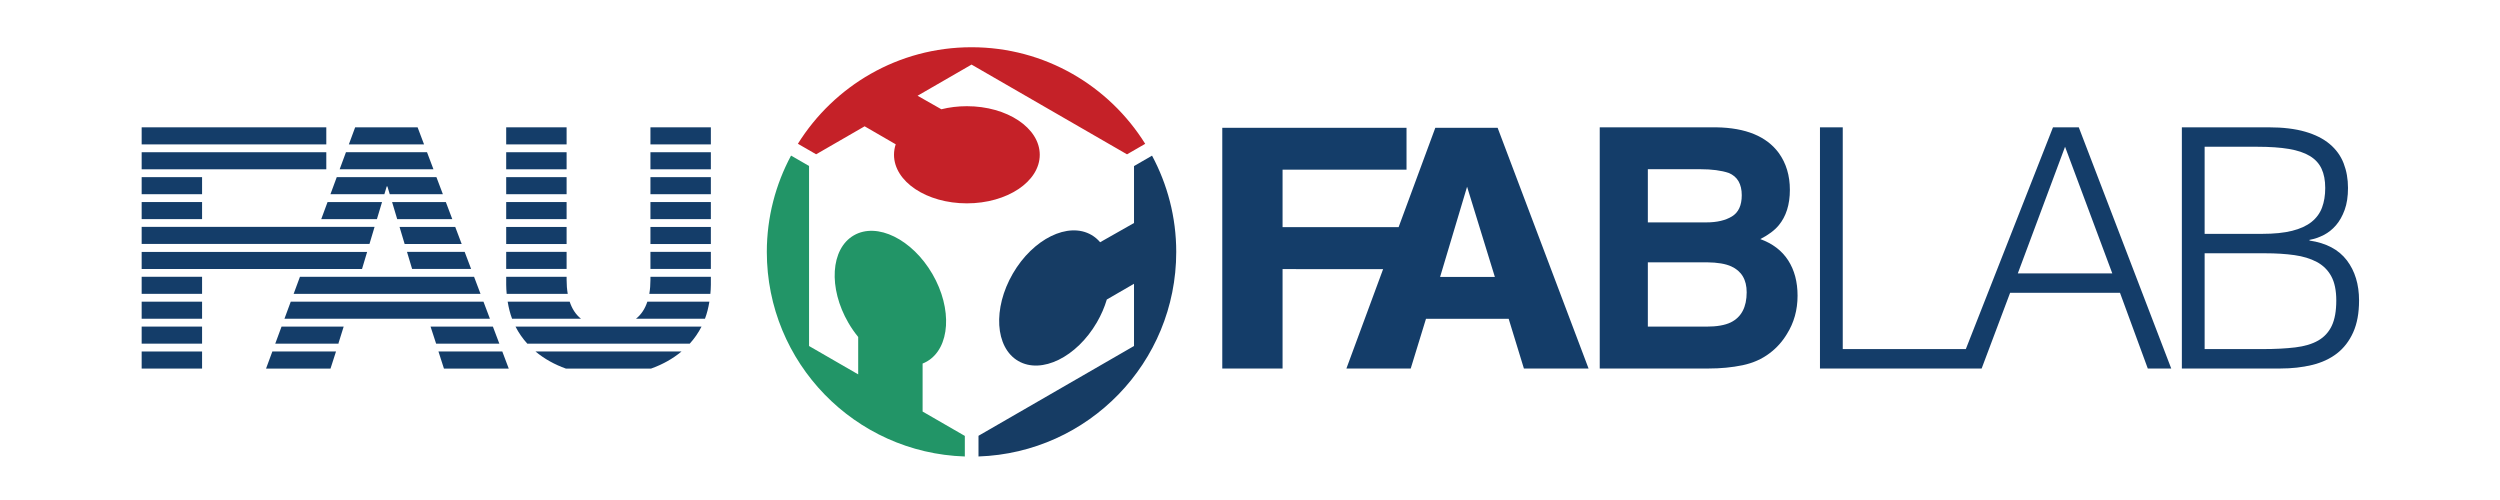
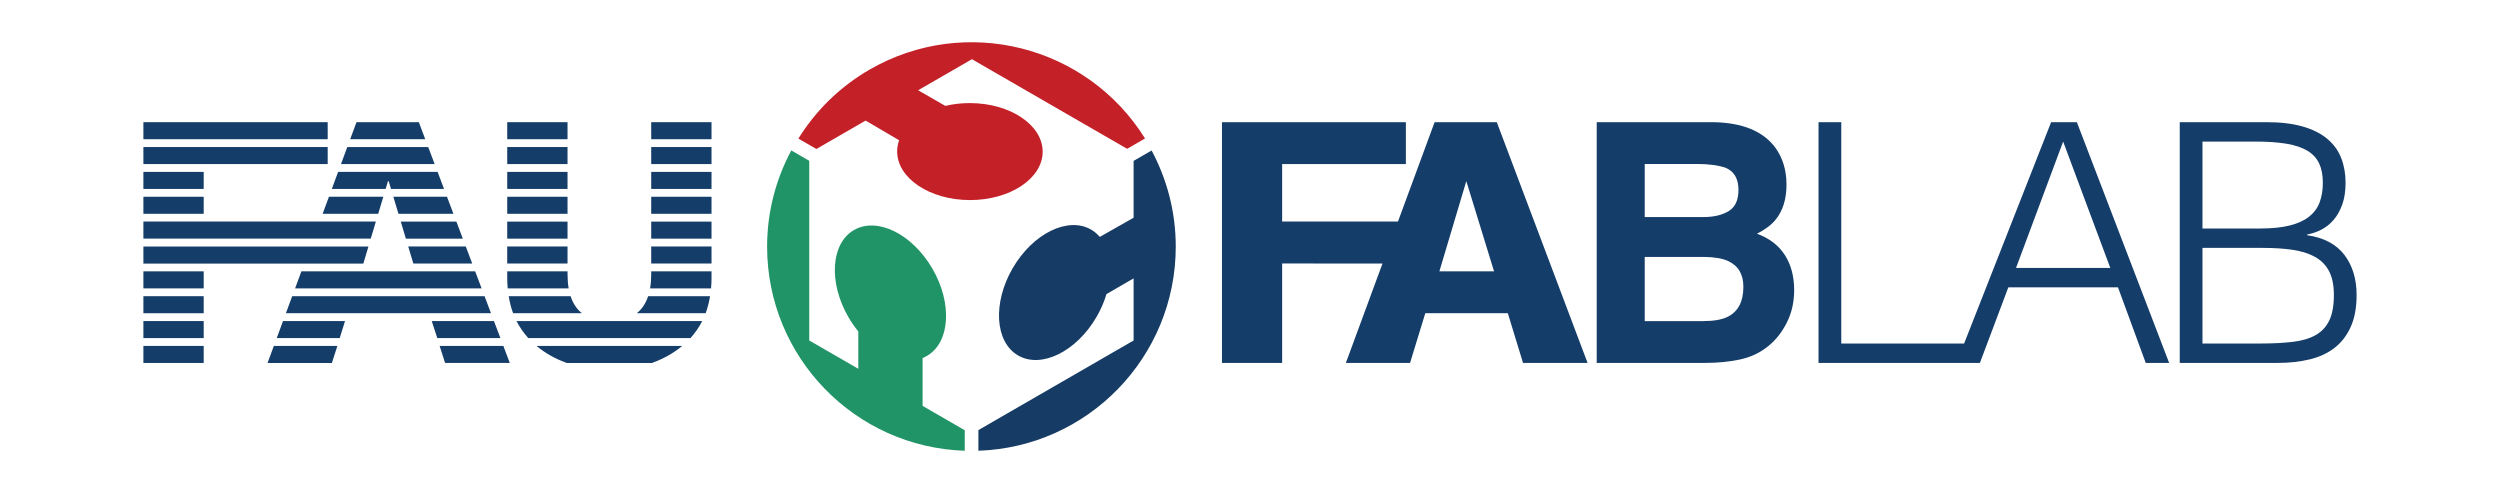
- <svg xmlns="http://www.w3.org/2000/svg" version="1.0" id="Layer_1" x="0px" y="0px" width="708.66px" height="141.73px" viewBox="0 0 708.66 141.73" enable-background="new 0 0 708.66 141.73" xml:space="preserve">
-   <path fill="#143D69" d="M561.725,104.46l8.07-21.46h31.146l7.881,21.46h6.646l-26.208-68.368h-7.311l-24.709,62.861h-34.886V36.092  h-6.458v68.368H561.725z M571.979,77.491l13.388-35.891l13.39,35.891H571.979z" />
-   <path id="path2538_2_" fill="#143D69" d="M193.181,99.636h-41.382c2.543,2.131,5.485,3.729,8.602,4.84h24.156  C187.684,103.364,190.632,101.767,193.181,99.636" />
-   <path id="path2582_2_" fill="#143D69" d="M143.487,40.932h17.124v-4.84h-17.124V40.932z" />
-   <path id="path2584_2_" fill="#143D69" d="M143.487,47.99h17.124v-4.838h-17.124V47.99z" />
-   <path id="path2586_2_" fill="#143D69" d="M143.487,55.051h17.124v-4.838h-17.124V55.051z" />
-   <path id="path2588_2_" fill="#143D69" d="M143.487,62.111h17.124v-4.838h-17.124V62.111z" />
-   <path id="path2590_2_" fill="#143D69" d="M143.487,69.172h17.124v-4.838h-17.124V69.172z" />
-   <path id="path2592_2_" fill="#143D69" d="M143.487,76.232h17.124v-4.838h-17.124V76.232z" />
-   <path id="path2594_2_" fill="#143D69" d="M143.625,83.293h17.308c-0.217-1.252-0.32-2.592-0.32-4v-0.838h-17.125v2.279  C143.487,81.623,143.554,82.457,143.625,83.293" />
-   <path id="path2596_2_" fill="#143D69" d="M145.155,90.351h19.531c-1.521-1.215-2.555-2.87-3.2-4.837h-17.58  C144.187,87.238,144.592,88.863,145.155,90.351" />
-   <path id="path2598_2_" fill="#143D69" d="M198.861,92.575h-52.736c0.92,1.809,2.054,3.412,3.345,4.838h46.048  C196.807,95.987,197.945,94.384,198.861,92.575" />
-   <path id="path2600_2_" fill="#143D69" d="M201.086,85.512h-17.584c-0.648,1.969-1.69,3.622-3.219,4.839h19.55  C200.397,88.863,200.802,87.238,201.086,85.512" />
-   <path id="path2602_2_" fill="#143D69" d="M184.377,40.932h17.125v-4.84h-17.125V40.932z" />
-   <path id="path2604_2_" fill="#143D69" d="M184.377,47.99h17.125v-4.838h-17.125V47.99z" />
-   <path id="path2606_2_" fill="#143D69" d="M184.377,55.051h17.125v-4.838h-17.125V55.051z" />
-   <path id="path2608_2_" fill="#143D69" d="M184.377,62.111h17.125v-4.838h-17.125V62.111z" />
-   <path id="path2610_2_" fill="#143D69" d="M184.377,69.172h17.125v-4.838h-17.125V69.172z" />
-   <path id="path2612_2_" fill="#143D69" d="M184.377,76.232h17.125v-4.838h-17.125V76.232z" />
-   <path id="path2614_2_" fill="#143D69" d="M201.503,80.734v-2.279h-17.126v0.84c0,1.406-0.104,2.744-0.32,3.998h17.308  C201.435,82.459,201.503,81.623,201.503,80.734" />
-   <path id="path2540_2_" fill="#143D69" d="M78.023,97.413h17.936l0.029-0.088h-0.051l1.485-4.752H79.81L78.023,97.413" />
-   <path id="path2542_2_" fill="#143D69" d="M77.201,99.636l-1.785,4.84h18.272l1.557-4.84H77.201" />
-   <path id="path2544_2_" fill="#143D69" d="M40.156,104.476h17.125v-4.84H40.156V104.476z" />
-   <path id="path2546_2_" fill="#143D69" d="M40.156,97.413h17.125v-4.838H40.156V97.413z" />
-   <path id="path2548_2_" fill="#143D69" d="M40.156,90.351h17.125v-4.837H40.156V90.351z" />
-   <path id="path2550_2_" fill="#143D69" d="M40.156,83.293h17.125v-4.838H40.156V83.293z" />
-   <path id="path2552_2_" fill="#143D69" d="M40.156,62.111h17.125v-4.838H40.156V62.111z" />
-   <path id="path2554_2_" fill="#143D69" d="M40.156,55.051h17.125v-4.838H40.156V55.051z" />
-   <path id="path2556_2_" fill="#143D69" d="M40.156,40.932h52.339v-4.84H40.156V40.932z" />
-   <path id="path2558_2_" fill="#143D69" d="M40.156,47.99h52.339v-4.838H40.156V47.99z" />
-   <path id="path2560_2_" fill="#143D69" d="M108.294,57.273H92.85l-1.788,4.838h15.781L108.294,57.273" />
-   <path id="path2562_2_" fill="#143D69" d="M98.886,40.932h21.318l-1.828-4.84h-17.702L98.886,40.932" />
-   <path id="path2564_2_" fill="#143D69" d="M96.278,47.99h26.594l-1.829-4.838H98.064L96.278,47.99" />
-   <path id="path2566_2_" fill="#143D69" d="M110.476,55.051h15.063l-1.828-4.838H95.457l-1.787,4.838h15.288l0.663-2.217h0.191  L110.476,55.051" />
-   <path id="path2568_2_" fill="#143D69" d="M112.591,62.111h15.615l-1.827-4.838h-15.236L112.591,62.111" />
-   <path id="path2570_2_" fill="#143D69" d="M114.703,69.172h16.171l-1.827-4.838h-15.79L114.703,69.172" />
-   <path id="path2572_2_" fill="#143D69" d="M116.817,76.232h16.725l-1.829-4.84h-16.346L116.817,76.232" />
-   <path id="path2574_2_" fill="#143D69" d="M83.238,83.293h52.97l-1.828-4.838H85.026L83.238,83.293" />
-   <path id="path2576_2_" fill="#143D69" d="M80.631,90.351h58.245l-1.829-4.837h-54.63L80.631,90.351" />
-   <path id="path2578_2_" fill="#143D69" d="M123.623,97.413h17.923l-1.83-4.838h-17.672L123.623,97.413" />
-   <path id="path2580_2_" fill="#143D69" d="M144.211,104.476l-1.827-4.84h-18.098l1.555,4.84H144.211" />
-   <path id="path2616_2_" fill="#143D69" d="M40.156,71.416v4.836h62.462l1.448-4.836H40.156" />
-   <path id="path2618_2_" fill="#143D69" d="M40.156,64.314v4.838h64.575l1.447-4.838H40.156" />
+ <svg xmlns="http://www.w3.org/2000/svg" version="1.0" width="710" height="140">
  <g>
-     <g>
-       <path fill="#143D69" d="M504.226,43.373c2.091,2.908,3.139,6.386,3.139,10.436c0,4.177-1.057,7.531-3.167,10.066    c-1.179,1.423-2.918,2.721-5.214,3.896c3.488,1.269,6.121,3.278,7.897,6.03c1.775,2.752,2.663,6.092,2.663,10.02    c0,4.05-1.014,7.683-3.044,10.898c-1.291,2.134-2.906,3.927-4.842,5.381c-2.184,1.67-4.758,2.813-7.724,3.434    c-2.969,0.617-6.188,0.926-9.662,0.926h-30.805V36.092h33.039C494.844,36.216,500.751,38.643,504.226,43.373z M467.104,47.964    v15.075h16.617c2.968,0,5.378-0.563,7.229-1.691c1.851-1.128,2.776-3.132,2.776-6.007c0-3.185-1.224-5.289-3.672-6.309    c-2.111-0.711-4.805-1.068-8.079-1.068H467.104L467.104,47.964z M467.104,74.358v18.228h16.6c2.963,0,5.271-0.401,6.922-1.206    c2.995-1.483,4.494-4.328,4.494-8.534c0-3.555-1.453-5.999-4.355-7.328c-1.622-0.742-3.898-1.128-6.832-1.159H467.104z" />
-     </g>
+     <path d="m 193.749,98.243 h -41.382 c 2.543,2.131 5.485,3.729 8.602,4.84 h 24.156 c 3.127,-1.112 6.075,-2.709 8.624,-4.84" style="fill:#143d69" />
+     <path d="m 144.055,39.538 h 17.124 v -4.84 h -17.124 z" style="fill:#143d69" />
+     <path d="m 144.055,46.596 h 17.124 v -4.838 h -17.124 z" style="fill:#143d69" />
+     <path d="m 144.055,53.657 h 17.124 v -4.838 h -17.124 z" style="fill:#143d69" />
+     <path d="m 144.055,60.718 h 17.124 v -4.838 h -17.124 z" style="fill:#143d69" />
+     <path d="m 144.055,67.778 h 17.124 v -4.838 h -17.124 z" style="fill:#143d69" />
+     <path d="m 144.055,74.838 h 17.124 v -4.838 h -17.124 z" style="fill:#143d69" />
+     <path d="m 144.193,81.9 h 17.308 c -0.217,-1.252 -0.32,-2.592 -0.32,-4 v -0.838 h -17.125 v 2.279 c -0.001,0.889 0.066,1.723 0.137,2.559" style="fill:#143d69" />
+     <path d="m 145.723,88.957 h 19.531 c -1.521,-1.215 -2.555,-2.87 -3.2,-4.837 h -17.58 c 0.281,1.724 0.686,3.349 1.249,4.837" style="fill:#143d69" />
+     <path d="m 199.429,91.181 h -52.736 c 0.92,1.809 2.054,3.412 3.345,4.838 h 46.048 c 1.289,-1.426 2.427,-3.029 3.343,-4.838" style="fill:#143d69" />
+     <path d="M 201.654,84.118 H 184.07 c -0.648,1.969 -1.69,3.622 -3.219,4.839 h 19.55 c 0.564,-1.488 0.969,-3.113 1.253,-4.839" style="fill:#143d69" />
+     <path d="m 184.945,39.538 h 17.125 v -4.84 h -17.125 z" style="fill:#143d69" />
+     <path d="m 184.945,46.596 h 17.125 v -4.838 h -17.125 z" style="fill:#143d69" />
+     <path d="m 184.945,53.657 h 17.125 v -4.838 h -17.125 z" style="fill:#143d69" />
+     <path d="m 184.945,60.718 h 17.125 v -4.838 h -17.125 z" style="fill:#143d69" />
+     <path d="m 184.945,67.778 h 17.125 v -4.838 h -17.125 z" style="fill:#143d69" />
+     <path d="m 184.945,74.838 h 17.125 v -4.838 h -17.125 z" style="fill:#143d69" />
+     <path d="m 202.071,79.341 v -2.279 h -17.126 v 0.84 c 0,1.406 -0.104,2.744 -0.32,3.998 h 17.308 c 0.07,-0.834 0.138,-1.67 0.138,-2.559" style="fill:#143d69" />
+     <path d="m 78.591,96.019 h 17.936 l 0.029,-0.088 h -0.051 l 1.485,-4.752 H 80.378 l -1.787,4.84" style="fill:#143d69" />
+     <path d="m 77.769,98.243 -1.785,4.84 h 18.272 l 1.557,-4.84 H 77.769" style="fill:#143d69" />
+     <path d="m 40.724,103.082 h 17.125 v -4.84 H 40.724 Z" style="fill:#143d69" />
+     <path d="m 40.724,96.019 h 17.125 v -4.838 H 40.724 Z" style="fill:#143d69" />
+     <path d="m 40.724,88.957 h 17.125 v -4.837 H 40.724 Z" style="fill:#143d69" />
+     <path d="m 40.724,81.9 h 17.125 v -4.838 H 40.724 Z" style="fill:#143d69" />
+     <path d="m 40.724,60.718 h 17.125 v -4.838 H 40.724 Z" style="fill:#143d69" />
+     <path d="m 40.724,53.657 h 17.125 v -4.838 H 40.724 Z" style="fill:#143d69" />
+     <path d="m 40.724,39.538 h 52.339 v -4.84 H 40.724 Z" style="fill:#143d69" />
+     <path d="m 40.724,46.596 h 52.339 v -4.838 H 40.724 Z" style="fill:#143d69" />
+     <path d="M 108.862,55.88 H 93.418 l -1.788,4.838 h 15.781 l 1.451,-4.838" style="fill:#143d69" />
+     <path d="m 99.454,39.538 h 21.318 l -1.828,-4.84 h -17.702 l -1.788,4.84" style="fill:#143d69" />
+     <path d="m 96.846,46.596 h 26.594 l -1.829,-4.838 H 98.632 l -1.786,4.838" style="fill:#143d69" />
+     <path d="m 111.044,53.657 h 15.063 l -1.828,-4.838 H 96.025 l -1.787,4.838 h 15.288 l 0.663,-2.217 h 0.191 l 0.664,2.217" style="fill:#143d69" />
+     <path d="m 113.159,60.718 h 15.615 l -1.827,-4.838 h -15.236 l 1.448,4.838" style="fill:#143d69" />
+     <path d="m 115.271,67.778 h 16.171 l -1.827,-4.838 h -15.79 l 1.446,4.838" style="fill:#143d69" />
+     <path d="m 117.385,74.838 h 16.725 l -1.829,-4.84 h -16.346 l 1.45,4.84" style="fill:#143d69" />
+     <path d="m 83.806,81.9 h 52.97 l -1.828,-4.838 H 85.594 l -1.788,4.838" style="fill:#143d69" />
+     <path d="m 81.199,88.957 h 58.245 l -1.829,-4.837 h -54.63 l -1.786,4.837" style="fill:#143d69" />
+     <path d="m 124.191,96.019 h 17.923 l -1.83,-4.838 h -17.672 l 1.579,4.838" style="fill:#143d69" />
+     <path d="m 144.779,103.082 -1.827,-4.84 h -18.098 l 1.555,4.84 h 18.37" style="fill:#143d69" />
+     <path d="m 40.724,70.022 v 4.836 h 62.462 l 1.448,-4.836 h -63.91" style="fill:#143d69" />
+     <path d="m 40.724,62.92 v 4.838 h 64.575 l 1.447,-4.838 H 40.724" style="fill:#143d69" />
  </g>
-   <path fill="#143D69" d="M424.522,36.226h-17.663l-10.402,28.16h-32.896V48.097h35.138V36.226h-52.227v68.235h17.089V76.278  l28.5,0.014l-10.404,28.169h18.232l4.326-14.095h23.437l4.32,14.095h18.329L424.522,36.226z M408.217,78.498l7.648-25.568  l7.874,25.568H408.217z" />
-   <path fill="#143D69" d="M618.479,104.46V36.092h24.688c3.987,0,7.405,0.414,10.254,1.235c2.85,0.823,5.176,1.994,6.979,3.513  c1.805,1.519,3.117,3.338,3.94,5.46c0.822,2.121,1.234,4.448,1.234,6.979c0,2.408-0.316,4.48-0.949,6.221s-1.458,3.196-2.468,4.366  c-1.014,1.172-2.17,2.09-3.468,2.754c-1.297,0.665-2.644,1.124-4.034,1.376v0.19c4.747,0.698,8.275,2.564,10.588,5.603  c2.309,3.039,3.465,6.836,3.465,11.395c0,3.544-0.555,6.552-1.662,9.021c-1.107,2.468-2.645,4.462-4.604,5.981  c-1.963,1.519-4.321,2.611-7.075,3.275c-2.753,0.667-5.744,0.998-8.973,0.998H618.479L618.479,104.46z M624.935,66.289h16.332  c3.354,0,6.173-0.286,8.451-0.856c2.279-0.569,4.115-1.408,5.508-2.516c1.392-1.107,2.389-2.468,2.99-4.083  c0.602-1.613,0.902-3.464,0.902-5.554c0-2.15-0.348-3.972-1.044-5.46c-0.698-1.486-1.804-2.689-3.324-3.607  c-1.52-0.917-3.498-1.582-5.935-1.996c-2.438-0.412-5.429-0.616-8.972-0.616h-14.909V66.289L624.935,66.289z M624.935,98.951h16.428  c3.544,0,6.63-0.157,9.257-0.475c2.626-0.315,4.796-0.965,6.505-1.945c1.71-0.981,2.99-2.374,3.847-4.178  c0.854-1.806,1.281-4.193,1.281-7.169c0-2.849-0.476-5.145-1.426-6.886c-0.948-1.738-2.31-3.086-4.081-4.034  c-1.773-0.951-3.894-1.598-6.362-1.947c-2.469-0.347-5.223-0.521-8.262-0.521h-17.187V98.951L624.935,98.951z" />
-   <g id="g2483">
-     <path id="path38" fill="#229567" d="M273.497,123.569l-11.973-6.911v-13.604c0.428-0.172,0.843-0.367,1.247-0.604   c6.574-3.822,7.264-14.914,1.533-24.781c-5.729-9.863-15.707-14.766-22.284-10.947c-6.579,3.818-7.266,14.916-1.535,24.782   c0.844,1.451,1.779,2.79,2.78,4.013v10.604l-13.93-8.042V47.049l-5.102-2.945c-4.358,8.146-6.868,17.429-6.868,27.312   c0,31.408,24.962,56.975,56.13,57.981V123.569z" />
-     <path id="path40" fill="#163C64" d="M326.563,44.122l-5.112,2.954v16.14l-9.602,5.447c-0.7-0.815-1.513-1.515-2.455-2.062   c-6.577-3.82-16.557,1.083-22.287,10.945c-5.727,9.868-5.044,20.961,1.531,24.783c6.58,3.818,16.556-1.082,22.287-10.948   c1.238-2.131,2.176-4.318,2.818-6.48l7.707-4.463v17.641l-44.082,25.45v5.865c31.134-1.043,56.052-26.595,56.052-57.979   C333.422,61.538,330.917,52.26,326.563,44.122z" />
-     <path id="path42" fill="#C52128" d="M231.346,43.736l13.746-7.935l8.809,5.102c-0.315,0.957-0.483,1.95-0.483,2.97   c0,7.605,9.247,13.77,20.658,13.77c11.408,0,20.657-6.165,20.657-13.77c0-7.609-9.249-13.771-20.657-13.771   c-2.545,0-4.983,0.307-7.236,0.87l-6.745-3.833l15.303-8.832l44.069,25.441c1.906-1.101,3.643-2.104,5.158-2.979   c-10.245-16.425-28.438-27.379-49.227-27.379c-20.782,0-38.974,10.947-49.222,27.364C227.731,41.65,229.464,42.648,231.346,43.736z   " />
+   <g>
+     <path d="m 562.293,103.067 8.07,-21.46 h 31.146 l 7.881,21.46 h 6.646 l -26.208,-68.368 h -7.311 l -24.709,62.861 h -34.886 v -62.861 h -6.458 v 68.368 z m 10.254,-26.969 13.388,-35.891 13.39,35.891 z" style="fill:#143d69" />
+     <path d="m 504.226,41.98 c 2.091,2.908 3.139,6.386 3.139,10.436 0,4.177 -1.057,7.531 -3.167,10.066 -1.179,1.423 -2.918,2.721 -5.214,3.896 3.488,1.269 6.121,3.278 7.897,6.03 1.775,2.752 2.663,6.092 2.663,10.02 0,4.05 -1.014,7.683 -3.044,10.898 -1.291,2.134 -2.906,3.927 -4.842,5.381 -2.184,1.67 -4.758,2.813 -7.724,3.434 -2.969,0.617 -6.188,0.926 -9.662,0.926 h -30.805 v -68.368 h 33.039 c 8.338,0.124 14.245,2.551 17.72,7.281 z m -37.122,4.591 v 15.075 h 16.617 c 2.968,0 5.378,-0.563 7.229,-1.691 1.851,-1.128 2.776,-3.132 2.776,-6.007 0,-3.185 -1.224,-5.289 -3.672,-6.309 -2.111,-0.711 -4.805,-1.068 -8.079,-1.068 z m 0,26.394 v 18.228 h 16.6 c 2.963,0 5.271,-0.401 6.922,-1.206 2.995,-1.483 4.494,-4.328 4.494,-8.534 0,-3.555 -1.453,-5.999 -4.355,-7.328 -1.622,-0.742 -3.898,-1.128 -6.832,-1.159 h -16.829 z" style="fill:#143d69" />
+     <path d="m 425.09,34.7 h -17.663 l -10.402,28.215 h -32.896 v -16.321 h 35.138 V 34.7 H 347.04 v 68.368 h 17.089 V 74.83 l 28.5,0.014 -10.404,28.224 h 18.232 l 4.326,-14.122 h 23.437 l 4.32,14.122 h 18.329 z m -16.305,42.354 7.648,-25.618 7.874,25.618 z" style="fill:#143d69" />
+     <path d="m 619.047,103.067 v -68.368 h 24.688 c 3.987,0 7.405,0.414 10.254,1.235 2.85,0.823 5.176,1.994 6.979,3.513 1.805,1.519 3.117,3.338 3.94,5.46 0.822,2.121 1.234,4.448 1.234,6.979 0,2.408 -0.316,4.48 -0.949,6.221 -0.633,1.741 -1.458,3.196 -2.468,4.366 -1.014,1.172 -2.17,2.09 -3.468,2.754 -1.297,0.665 -2.644,1.124 -4.034,1.376 v 0.19 c 4.747,0.698 8.275,2.564 10.588,5.603 2.309,3.039 3.465,6.836 3.465,11.395 0,3.544 -0.555,6.552 -1.662,9.021 -1.107,2.468 -2.645,4.462 -4.604,5.981 -1.963,1.519 -4.321,2.611 -7.075,3.275 -2.753,0.667 -5.744,0.998 -8.973,0.998 h -27.915 z m 6.456,-38.171 h 16.332 c 3.354,0 6.173,-0.286 8.451,-0.856 2.279,-0.569 4.115,-1.408 5.508,-2.516 1.392,-1.107 2.389,-2.468 2.99,-4.083 0.602,-1.613 0.902,-3.464 0.902,-5.554 0,-2.15 -0.348,-3.972 -1.044,-5.46 -0.698,-1.486 -1.804,-2.689 -3.324,-3.607 -1.52,-0.917 -3.498,-1.582 -5.935,-1.996 -2.438,-0.412 -5.429,-0.616 -8.972,-0.616 h -14.909 v 24.688 z m 0,32.662 h 16.428 c 3.544,0 6.63,-0.157 9.257,-0.475 2.626,-0.315 4.796,-0.965 6.505,-1.945 1.71,-0.981 2.99,-2.374 3.847,-4.178 0.854,-1.806 1.281,-4.193 1.281,-7.169 0,-2.849 -0.476,-5.145 -1.426,-6.886 -0.948,-1.738 -2.31,-3.086 -4.081,-4.034 -1.773,-0.951 -3.894,-1.598 -6.362,-1.947 -2.469,-0.347 -5.223,-0.521 -8.262,-0.521 h -17.187 z" style="fill:#143d69" />
+   </g>
+   <g>
+     <path style="fill:#209466;stroke:none" d="m 273.989,122.187 c 0,0 -11.972,-6.912 -11.972,-6.912 0,0 0,-13.604 0,-13.604 0.427,-0.172 0.842,-0.368 1.247,-0.605 6.574,-3.821 7.264,-14.913 1.533,-24.781 -5.73,-9.863 -15.707,-14.766 -22.284,-10.947 -6.579,3.818 -7.266,14.916 -1.535,24.782 0.844,1.45 1.779,2.79 2.78,4.013 0,0 0,10.604 0,10.604 0,0 -13.93,-8.042 -13.93,-8.042 0,0 0,-51.029 0,-51.029 0,0 -5.102,-2.945 -5.102,-2.945 -4.358,8.146 -6.868,17.429 -6.868,27.311 0,31.408 24.962,56.975 56.13,57.982 0,0 0,-5.827 0,-5.827 z" />
+     <path style="fill:#163b64;stroke:none" d="m 327.055,42.74 c 0,0 -5.112,2.953 -5.112,2.953 0,0 0,16.14 0,16.14 0,0 -9.601,5.447 -9.601,5.447 -0.7,-0.815 -1.513,-1.515 -2.454,-2.062 -6.577,-3.82 -16.557,1.083 -22.287,10.946 -5.727,9.868 -5.044,20.961 1.531,24.782 6.58,3.819 16.556,-1.081 22.287,-10.947 1.238,-2.132 2.176,-4.318 2.818,-6.481 0,0 7.707,-4.463 7.707,-4.463 0,0 0,17.641 0,17.641 0,0 -44.081,25.45 -44.081,25.45 0,0 0,5.865 0,5.865 31.134,-1.043 56.052,-26.595 56.052,-57.979 0,-9.877 -2.505,-19.154 -6.859,-27.293 z" />
+     <path style="fill:#c42028;stroke:none" d="m 226.744,39.361 c 0,0 5.114,2.951 5.114,2.951 0,0 13.978,-8.07 13.978,-8.07 0,0 9.518,5.592 9.518,5.592 -0.356,1.013 -0.555,2.068 -0.559,3.157 -0.019,7.606 9.216,13.797 20.623,13.828 11.409,0.026 20.675,-6.112 20.697,-13.717 0.017,-7.608 -9.214,-13.797 -20.624,-13.827 -2.465,-0.006 -4.828,0.275 -7.022,0.8 0,0 -7.719,-4.443 -7.719,-4.443 0,0 15.278,-8.821 15.278,-8.821 0,0 44.081,25.451 44.081,25.451 0,0 5.08,-2.933 5.08,-2.933 C 308.718,12.886 274.13,4.083 246.951,19.774 238.398,24.713 231.615,31.521 226.744,39.361 Z" />
  </g>
</svg>
